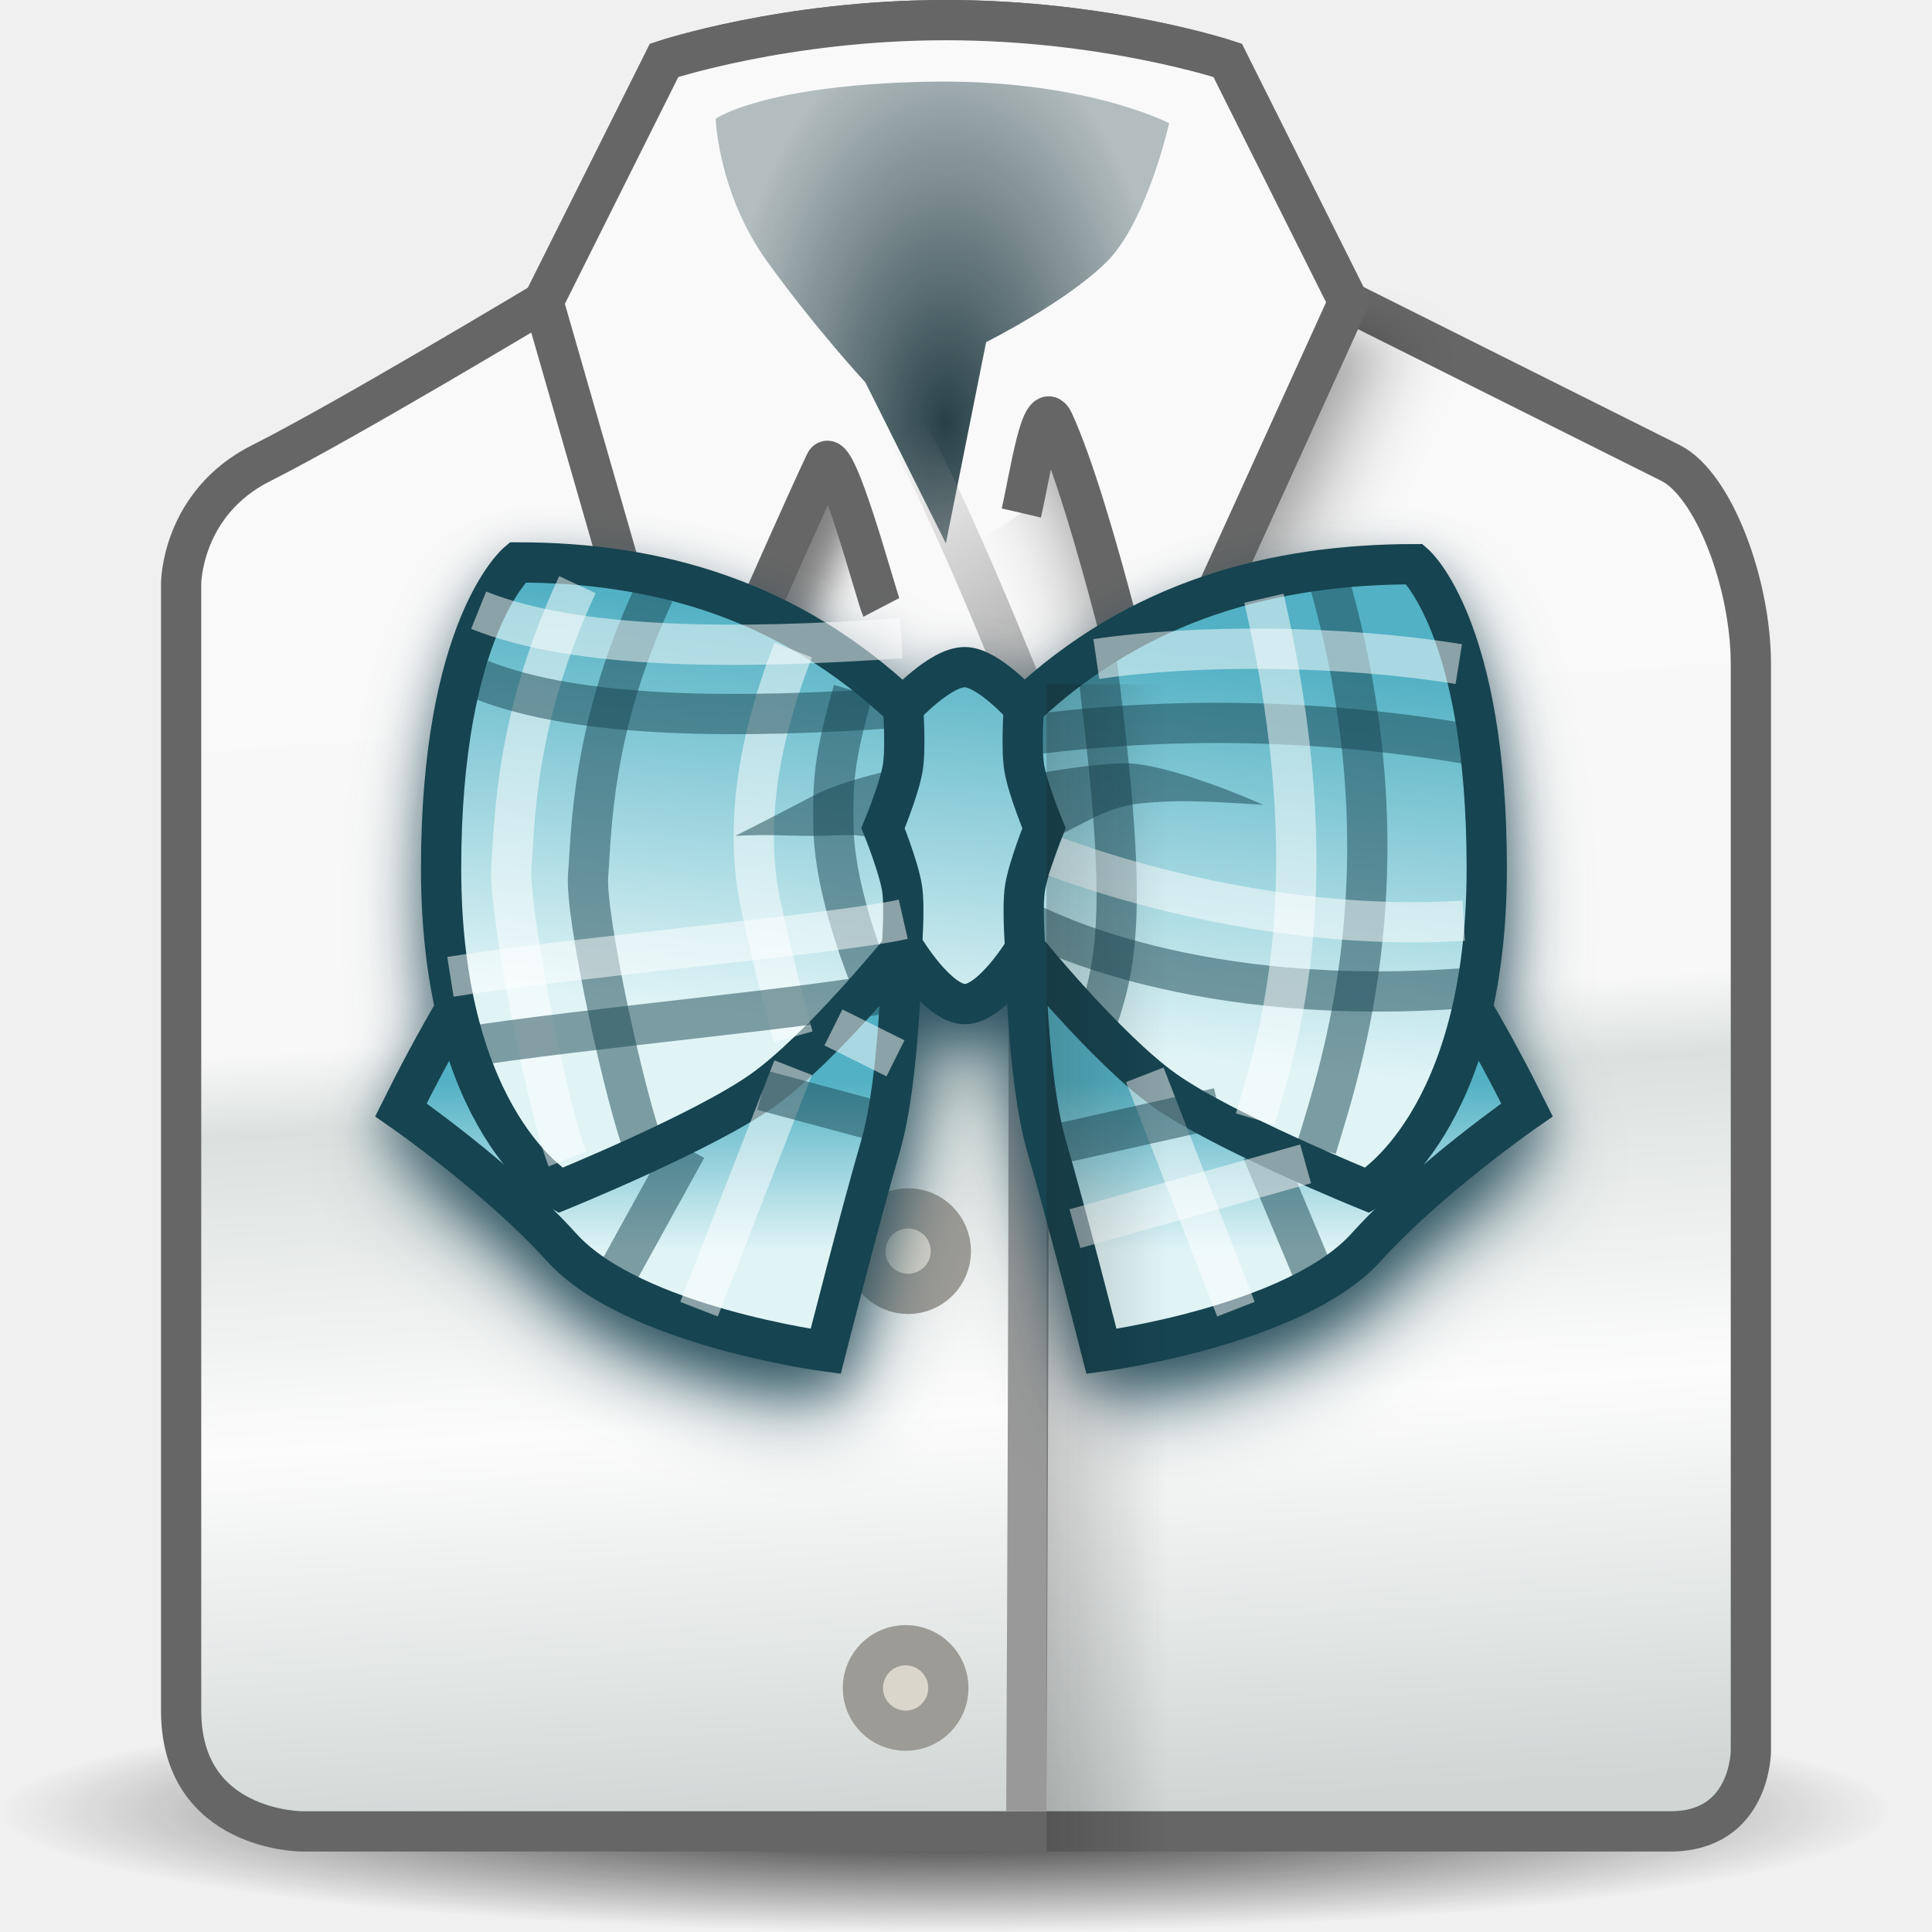
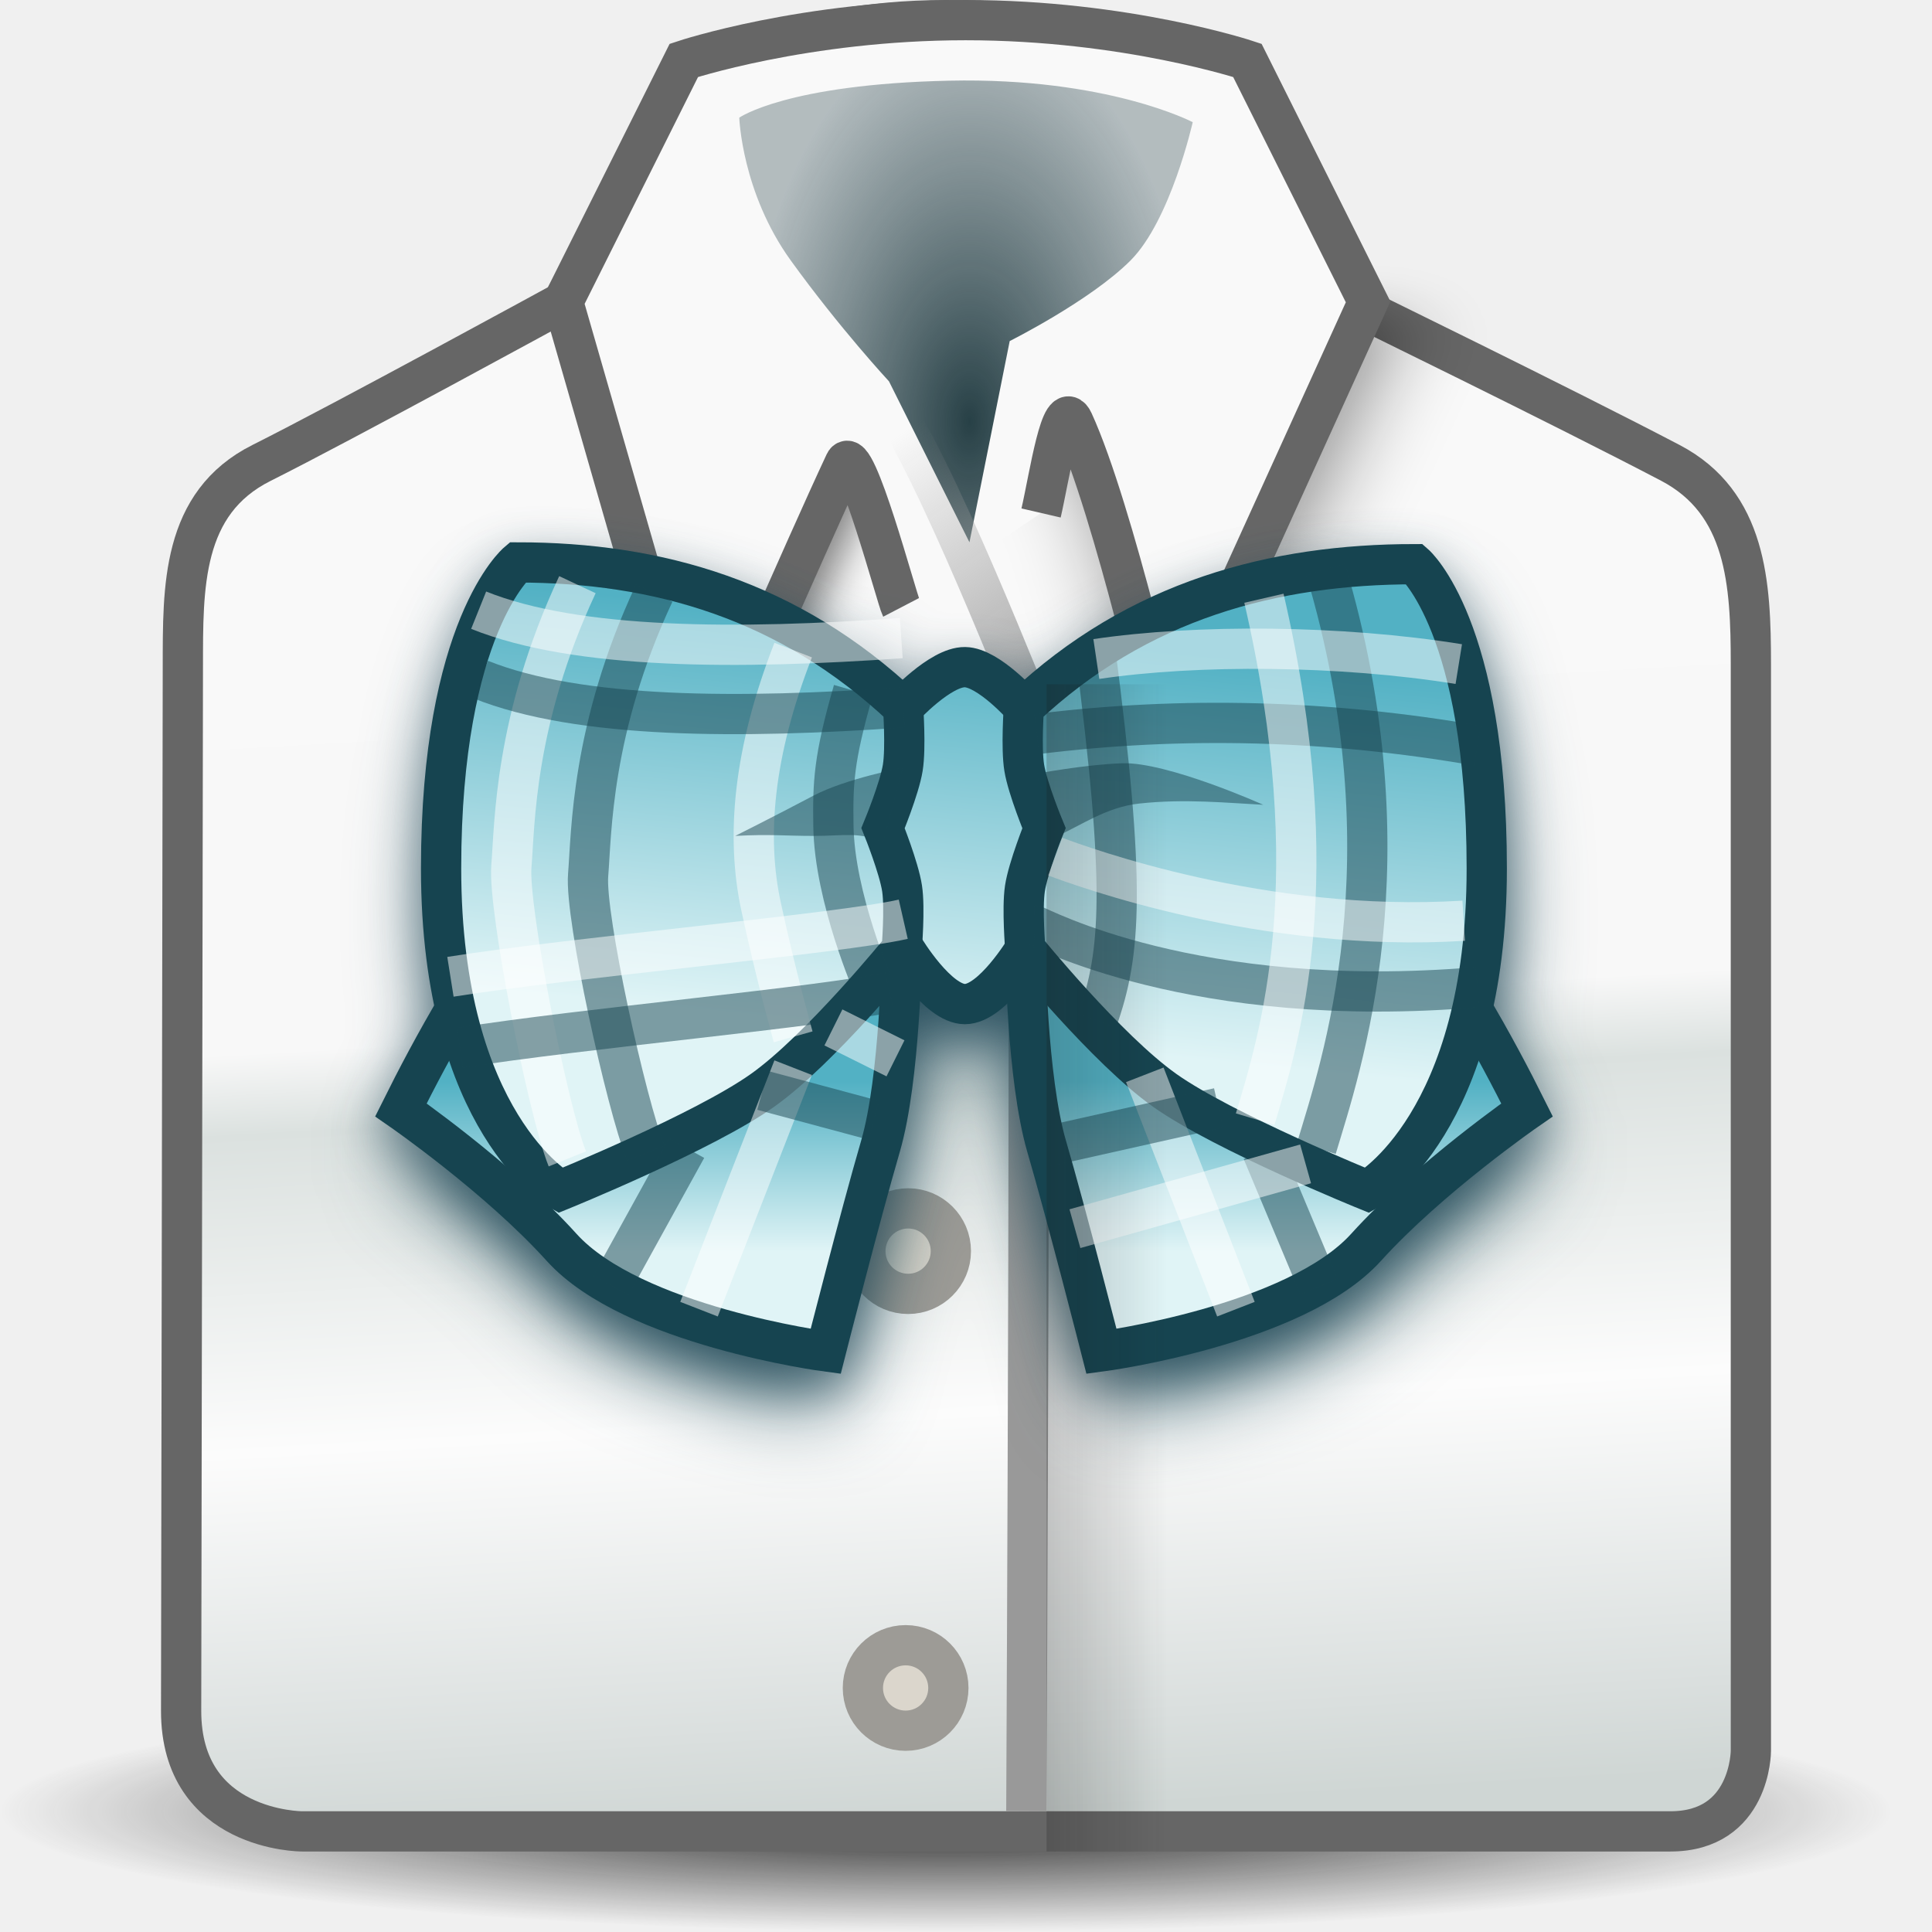
<svg xmlns="http://www.w3.org/2000/svg" xmlns:xlink="http://www.w3.org/1999/xlink" width="48" height="48" viewBox="0 0 48 48" version="1.1" id="svg1" xml:space="preserve">
  <defs id="defs1">
    <linearGradient id="linearGradient132">
      <stop style="stop-color:#1a1a1a;stop-opacity:1;" offset="0" id="stop132" />
      <stop style="stop-color:#1a1a1a;stop-opacity:0;" offset="1" id="stop133" />
    </linearGradient>
    <linearGradient id="linearGradient105">
      <stop style="stop-color:#1a1a1a;stop-opacity:0.315;" offset="0" id="stop105" />
      <stop style="stop-color:#101010;stop-opacity:0;" offset="1" id="stop106" />
    </linearGradient>
    <linearGradient id="linearGradient20">
      <stop style="stop-color:#52b1c4;stop-opacity:1;" offset="0" id="stop20" />
      <stop style="stop-color:#e0f4f6;stop-opacity:1;" offset="1" id="stop21" />
    </linearGradient>
    <linearGradient id="linearGradient11">
      <stop style="stop-color:#cfd6d4;stop-opacity:1;" offset="0" id="stop11" />
      <stop style="stop-color:#dadfde;stop-opacity:1;" offset="0.065" id="stop43" />
      <stop style="stop-color:#fcfcfc;stop-opacity:1;" offset="0.285" id="stop15" />
      <stop style="stop-color:#dbe1df;stop-opacity:1;" offset="0.51" id="stop13" />
      <stop style="stop-color:#f8f8f8;stop-opacity:1;" offset="0.568" id="stop14" />
      <stop style="stop-color:#f9f9f9;stop-opacity:1;" offset="1" id="stop12" />
    </linearGradient>
    <linearGradient id="linearGradient7">
      <stop style="stop-color:#999999;stop-opacity:1;" offset="0" id="stop8" />
      <stop style="stop-color:#999999;stop-opacity:0;" offset="1" id="stop9" />
    </linearGradient>
    <linearGradient id="linearGradient6">
      <stop style="stop-color:#274046;stop-opacity:1;" offset="0" id="stop6" />
      <stop style="stop-color:#395259;stop-opacity:0.365;" offset="1" id="stop7" />
    </linearGradient>
    <radialGradient xlink:href="#linearGradient6" id="radialGradient7" cx="23.035" cy="9.246" fx="23.035" fy="9.246" r="5.633" gradientTransform="matrix(0.9999628,0.00862211,-0.01525659,1.769407,0.6071283,-6.057828)" gradientUnits="userSpaceOnUse" />
    <linearGradient xlink:href="#linearGradient7" id="linearGradient9" x1="26" y1="19" x2="21" y2="12" gradientUnits="userSpaceOnUse" gradientTransform="matrix(1,0,0,0.9882873,0.4999879,-0.4612175)" />
    <linearGradient xlink:href="#linearGradient11" id="linearGradient12" x1="34" y1="45" x2="32" y2="10" gradientUnits="userSpaceOnUse" gradientTransform="translate(0.4999879,-0.5000064)" />
    <linearGradient xlink:href="#linearGradient20" id="linearGradient21" x1="32.733" y1="14.951" x2="31.733" y2="24.951" gradientUnits="userSpaceOnUse" />
    <linearGradient xlink:href="#linearGradient20" id="linearGradient34" gradientUnits="userSpaceOnUse" x1="19.733" y1="25.295" x2="19.733" y2="29.514" />
    <linearGradient xlink:href="#linearGradient20" id="linearGradient87" gradientUnits="userSpaceOnUse" x1="32.733" y1="14.951" x2="31.733" y2="24.951" />
    <linearGradient xlink:href="#linearGradient20" id="linearGradient88" gradientUnits="userSpaceOnUse" x1="19.733" y1="25.295" x2="19.733" y2="29.514" />
    <linearGradient xlink:href="#linearGradient20" id="linearGradient89" gradientUnits="userSpaceOnUse" x1="32.733" y1="14.951" x2="31.733" y2="24.951" />
    <filter style="color-interpolation-filters:sRGB" id="filter105" x="-0.378" y="-0.1" width="1.806" height="1.274">
      <feFlood result="flood" in="SourceGraphic" flood-opacity="0.498" flood-color="rgb(0,0,0)" id="feFlood104" />
      <feGaussianBlur result="blur" in="SourceGraphic" stdDeviation="1.243 0.5" id="feGaussianBlur104" />
      <feOffset result="offset" in="blur" dx="0.4" dy="0.9" id="feOffset104" />
      <feComposite result="comp1" operator="in" in="flood" in2="offset" id="feComposite104" />
      <feComposite result="comp2" operator="over" in="SourceGraphic" in2="comp1" id="feComposite105" />
    </filter>
    <linearGradient xlink:href="#linearGradient105" id="linearGradient106" x1="21" y1="36" x2="26" y2="36" gradientUnits="userSpaceOnUse" gradientTransform="matrix(0.6,0,0,1.45,13.4,-20.7)" />
    <filter style="color-interpolation-filters:sRGB" id="filter105-4" x="-0.378" y="-0.1" width="1.806" height="1.274">
      <feFlood result="flood" in="SourceGraphic" flood-opacity="0.498" flood-color="rgb(0,0,0)" id="feFlood104-8" />
      <feGaussianBlur result="blur" in="SourceGraphic" stdDeviation="1.243 0.5" id="feGaussianBlur104-1" />
      <feOffset result="offset" in="blur" dx="0.4" dy="0.9" id="feOffset104-2" />
      <feComposite result="comp1" operator="in" in="flood" in2="offset" id="feComposite104-9" />
      <feComposite result="comp2" operator="over" in="SourceGraphic" in2="comp1" id="feComposite105-3" />
    </filter>
    <filter style="color-interpolation-filters:sRGB;" id="filter131" x="-0.155" y="-0.075" width="1.44" height="1.15">
      <feFlood result="flood" in="SourceGraphic" flood-opacity="0.498" flood-color="rgb(0,0,0)" id="feFlood130" />
      <feGaussianBlur result="blur" in="SourceGraphic" stdDeviation="0.5" id="feGaussianBlur130" />
      <feOffset result="offset" in="blur" dx="1" dy="0" id="feOffset130" />
      <feComposite result="comp1" operator="in" in="flood" in2="offset" id="feComposite130" />
      <feComposite result="comp2" operator="over" in="SourceGraphic" in2="comp1" id="feComposite131" />
    </filter>
    <radialGradient xlink:href="#linearGradient132" id="radialGradient133" cx="24" cy="45.5" fx="24" fy="45.5" r="21" gradientTransform="matrix(1.119048,0,0,0.1428571,-3.357143,38.5)" gradientUnits="userSpaceOnUse" />
    <filter style="color-interpolation-filters:sRGB;" id="filter155" x="-0.074" y="-0.099" width="1.149" height="1.221">
      <feFlood result="flood" in="SourceGraphic" flood-opacity="0.498" flood-color="rgb(40,75,93)" id="feFlood154" />
      <feGaussianBlur result="blur" in="SourceGraphic" stdDeviation="0.6" id="feGaussianBlur154" />
      <feOffset result="offset" in="blur" dx="-0" dy="0.4" id="feOffset154" />
      <feComposite result="comp1" operator="in" in="flood" in2="offset" id="feComposite154" />
      <feComposite result="comp2" operator="over" in="SourceGraphic" in2="comp1" id="feComposite155" />
    </filter>
    <filter style="color-interpolation-filters:sRGB;" id="filter1" x="-0.094" y="-0.135" width="1.189" height="1.269">
      <feGaussianBlur stdDeviation="1.1 1.1" result="blur" id="feGaussianBlur1" />
    </filter>
  </defs>
  <g id="layer1">
    <rect style="font-variation-settings:normal;opacity:1;vector-effect:none;fill:url(#radialGradient133);stroke:none;stroke-width:1;stroke-linecap:butt;stroke-linejoin:miter;stroke-miterlimit:4;stroke-dasharray:none;stroke-dashoffset:0;stroke-opacity:1;-inkscape-stroke:none;paint-order:normal" id="rect131" width="47" height="6" x="1.0444444e-07" y="42" />
-     <path id="path2" style="fill:url(#linearGradient12);stroke:#666666;stroke-linejoin:miter" d="m 23.5,0.5 c -4,0 -7,1 -7,1 l -3,6 c 0,0 -5,3 -7,4 -2,1 -2,3 -2,3 v 28 c 0,3 3,3 3,3 H 41.5 c 2,0 2,-2 2,-2 v -27 c 0,-2 -0.925,-4.463 -2,-5 l -8,-4 -3,-6 c 0,0 -3,-1 -7,-1 z" />
-     <path id="path89" style="fill:#ff00ff;stroke:none;stroke-linejoin:miter;filter:url(#filter105)" d="M 30,8 25.631,10.472 25.43,12.492 C 25.636,11.599 25.699,10.343 26,11 c 1.001,2.186 2.324,8.025 2.324,8.025 l 5,-11 L 33,7 Z" />
+     <path id="path2" style="fill:url(#linearGradient12);stroke:#666666;stroke-linejoin:miter" d="M 23.5,0.5 C 19.5,0.5 17,2 17,2 l -3.01,5.5 c 0,0 -5.49,3 -7.49,4 -2,1 -1.954,3.106 -1.957,5.061 l -0.043,25.939 c -0.005,3 3,3 3,3 H 41.5 c 2,0 2,-2 2,-2 v -27 c 0,-2 -0.105,-4.007 -2,-5 -2.641,-1.384 -8,-4 -8,-4 l -3,-6 c 0,0 -3,-1 -7,-1 z" />
+     <path id="path89" style="fill:#ff00ff;stroke:none;stroke-linejoin:miter;filter:url(#filter105)" d="M 30,8 25.631,10.472 25.43,12.492 C 25.636,11.599 25.699,10.343 26,11 c 1.001,2.186 2.324,8.025 2.324,8.025 l 5,-11 L 33,7 Z" transform="translate(0.570079,-0.49206)" />
    <path id="path109" style="font-variation-settings:normal;opacity:1;vector-effect:none;fill:#ff00ff;fill-opacity:1;stroke:none;stroke-width:1;stroke-linecap:butt;stroke-linejoin:miter;stroke-miterlimit:4;stroke-dasharray:none;stroke-dashoffset:0;stroke-opacity:1;-inkscape-stroke:none;stop-color:#000000;stop-opacity:1;filter:url(#filter131)" d="M 21.729,4.426 16.411,7 14,9 17.1,20.381 c 0,0 2.831,-6.79 3.811,-8.881 0.254,-0.542 0.66,-4.291 0.819,-7.074 z" />
-     <path style="fill:#f9f9f9;stroke:#666666;stroke-linejoin:miter" d="m 21.896,15.091 c -0.102,-0.196 -1.142,-4.133 -1.396,-3.591 -0.98,2.091 -3.547,8 -3.547,8 l -3.453,-12 3,-6 c 0,0 3,-1 7,-1 4,0 7,1 7,1 l 3,6 -5,11 c 0,0 -1.323,-5.839 -2.324,-8.025 -0.301,-0.657 -0.594,1.376 -0.801,2.27" id="path1" />
-     <path style="font-variation-settings:normal;opacity:1;vector-effect:none;fill:url(#radialGradient7);fill-opacity:1;stroke:none;stroke-width:1;stroke-linecap:butt;stroke-linejoin:round;stroke-miterlimit:4;stroke-dasharray:none;stroke-dashoffset:0;stroke-opacity:1;-inkscape-stroke:none" d="m 17.781,2.95 c 0,0 1.174,-0.831 5.219,-0.919 3.923,-0.085 6.047,1.031 6.047,1.031 0,0 -0.547,2.438 -1.547,3.438 -1,1 -3,2 -3,2 l -1,5 -2,-4 c 0,0 -1.219,-1.312 -2.438,-3 -1.219,-1.688 -1.281,-3.55 -1.281,-3.55 z" id="path6" />
+     <path style="fill:#f9f9f9;stroke:#666666;stroke-linejoin:miter" d="m 21.896,15.091 c -0.102,-0.196 -1.142,-4.133 -1.396,-3.591 -0.98,2.091 -3.547,8 -3.547,8 l -3.453,-12 3,-6 c 0,0 3,-1 7,-1 4,0 7,1 7,1 l 3,6 -5,11 c 0,0 -1.323,-5.839 -2.324,-8.025 -0.301,-0.657 -0.594,1.376 -0.801,2.27" id="path1" transform="translate(0.4902856)" />
+     <path style="font-variation-settings:normal;opacity:1;vector-effect:none;fill:url(#radialGradient7);fill-opacity:1;stroke:none;stroke-width:1;stroke-linecap:butt;stroke-linejoin:round;stroke-miterlimit:4;stroke-dasharray:none;stroke-dashoffset:0;stroke-opacity:1;-inkscape-stroke:none" d="m 17.781,2.95 c 0,0 1.174,-0.831 5.219,-0.919 3.923,-0.085 6.047,1.031 6.047,1.031 0,0 -0.547,2.438 -1.547,3.438 -1,1 -3,2 -3,2 l -1,5 -2,-4 c 0,0 -1.219,-1.312 -2.438,-3 -1.219,-1.688 -1.281,-3.55 -1.281,-3.55 z" id="path6" transform="translate(0.5859495,-0.02663624)" />
    <circle style="font-variation-settings:normal;opacity:1;vector-effect:none;fill:#dbd6cc;fill-opacity:1;stroke:#9d9b96;stroke-width:1;stroke-linecap:butt;stroke-linejoin:round;stroke-miterlimit:4;stroke-dasharray:none;stroke-dashoffset:0;stroke-opacity:1;-inkscape-stroke:none" id="circle9" cx="22.562" cy="31.084" r="1.062" />
    <path style="font-variation-settings:normal;opacity:1;vector-effect:none;fill:none;fill-opacity:1;stroke:url(#linearGradient9);stroke-width:1;stroke-linecap:butt;stroke-linejoin:miter;stroke-miterlimit:4;stroke-dasharray:none;stroke-dashoffset:0;-inkscape-stroke:none" d="m 19.82,2.812 c 0,0 -1.82,0.373 -1.571,0.843 0.322,0.607 0.467,1.371 0.921,2.169 0.749,1.315 1.848,3.598 2.329,3.598 0.843,0 3.539,6.8 4,7.906 0.137,0.328 0,27.672 0,27.672" id="path5" />
    <circle style="font-variation-settings:normal;opacity:1;vector-effect:none;fill:#dbd6cc;fill-opacity:1;stroke:#9d9b96;stroke-width:1;stroke-linecap:butt;stroke-linejoin:round;stroke-miterlimit:4;stroke-dasharray:none;stroke-dashoffset:0;stroke-opacity:1;-inkscape-stroke:none" id="path9" cx="22.5" cy="41.937" r="1.062" />
    <path id="path3-4" style="font-variation-settings:normal;vector-effect:none;fill:#164450;fill-opacity:1;stroke:none;stroke-width:1;stroke-linecap:butt;stroke-linejoin:miter;stroke-miterlimit:4;stroke-dasharray:none;stroke-dashoffset:0;stroke-opacity:1;-inkscape-stroke:none;paint-order:normal;filter:url(#filter1);stop-color:#000000" d="m 12.883,12.398 c 0,0 -1.896,1.602 -1.896,7.602 0,1.372 0.139,2.526 0.357,3.49 -0.544,0.923 -1.003,1.802 -1.355,2.51 0,0 2.422,1.677 3.992,3.416 1.758,1.947 6.561,2.584 6.561,2.584 0,0 0.857,-3.369 1.359,-5.092 0.496,-1.701 0.529,-4.908 0.529,-4.908 0,0 0.004,-0.092 0.006,-0.109 l 0.064,0.109 c 0,0 0.823,1.373 1.5,1.373 0.677,0 1.5,-1.373 1.5,-1.373 0,0 0.035,3.208 0.531,4.908 0.503,1.723 1.361,5.092 1.361,5.092 0,0 4.811,-0.637 6.572,-2.584 1.573,-1.739 4,-3.416 4,-3.416 -0.353,-0.707 -0.813,-1.585 -1.357,-2.508 0.219,-0.965 0.357,-2.12 0.357,-3.492 0,-6 -1.789,-7.557 -1.789,-7.557 -3.5,0 -6.878,0.89 -9.711,3.557 0,0 -0.874,-0.994 -1.465,-1 -0.611,-0.006 -1.535,1 -1.535,1 -2.828,-2.667 -6.088,-3.602 -9.582,-3.602 z" transform="translate(0.09802385,2.815476)" />
    <g id="g7" transform="translate(-0.0269765,1.575106)" style="filter:url(#filter155)">
      <path style="font-variation-settings:normal;opacity:1;vector-effect:none;fill:url(#linearGradient87);fill-opacity:1;stroke:#164450;stroke-width:1;stroke-linecap:butt;stroke-linejoin:miter;stroke-miterlimit:4;stroke-dasharray:none;stroke-dashoffset:0;stroke-opacity:1;-inkscape-stroke:none;paint-order:normal;stop-color:#000000;stop-opacity:1" d="m 22.465,16 c 0,0 0.924,-1.007 1.535,-1 0.591,0.006 1.465,1 1.465,1 L 28,19 25.5,22 c 0,0 -0.823,1.371 -1.5,1.371 C 23.323,23.371 22.5,22 22.5,22 l -1.767,-3.049 z" id="path3" />
      <path id="path4-2" style="font-variation-settings:normal;opacity:1;vector-effect:none;fill:url(#linearGradient88);fill-opacity:1;stroke:#164450;stroke-width:1;stroke-linecap:butt;stroke-linejoin:miter;stroke-miterlimit:4;stroke-dasharray:none;stroke-dashoffset:0;stroke-opacity:1;-inkscape-stroke:none;paint-order:normal;stop-color:#000000;stop-opacity:1" d="M 37.965,26 C 36.47,23 33.078,16.948 29.201,17.277 L 25.5,22 c 0,0 0.035,3.207 0.531,4.907 C 26.535,28.63 27.393,32 27.393,32 c 0,0 4.811,-0.638 6.572,-2.584 1.573,-1.739 4,-3.416 4,-3.416 z" />
      <path id="path4-2-2" style="font-variation-settings:normal;opacity:1;vector-effect:none;fill:url(#linearGradient34);fill-opacity:1;stroke:#164450;stroke-width:1;stroke-linecap:butt;stroke-linejoin:miter;stroke-miterlimit:4;stroke-dasharray:none;stroke-dashoffset:0;stroke-opacity:1;-inkscape-stroke:none;paint-order:normal;stop-color:#000000;stop-opacity:1" d="m 9.988,26 c 1.493,-3 4.879,-9.052 8.749,-8.723 L 22.431,22 c 0,0 -0.035,3.207 -0.53,4.907 C 21.398,28.63 20.541,32 20.541,32 c 0,0 -4.802,-0.638 -6.56,-2.584 C 12.411,27.677 9.988,26 9.988,26 Z" />
      <path id="path4-3" style="font-variation-settings:normal;opacity:1;vector-effect:none;fill:url(#linearGradient89);fill-opacity:1;stroke:#164450;stroke-width:1;stroke-linecap:butt;stroke-linejoin:miter;stroke-miterlimit:4;stroke-dasharray:none;stroke-dashoffset:0;stroke-opacity:1;-inkscape-stroke:none;stop-color:#000000;stop-opacity:1" d="m 12.883,12.398 c 3.494,0 6.754,0.936 9.582,3.602 0,0 0.071,1.006 -0.009,1.5 -0.084,0.519 -0.49,1.5 -0.49,1.5 0,0 0.395,0.982 0.473,1.5 0.075,0.494 -0.009,1.5 -0.009,1.5 0,0 -2.016,2.491 -3.459,3.515 C 17.509,26.553 13.946,28 13.946,28 c 0,0 -2.96,-1.675 -2.96,-8 0,-6 1.897,-7.602 1.897,-7.602 z" />
      <path id="path4" style="font-variation-settings:normal;opacity:1;vector-effect:none;fill:url(#linearGradient21);fill-opacity:1;stroke:#164450;stroke-width:1;stroke-linecap:butt;stroke-linejoin:miter;stroke-miterlimit:4;stroke-dasharray:none;stroke-dashoffset:0;stroke-opacity:1;-inkscape-stroke:none;paint-order:normal;stop-color:#000000;stop-opacity:1" d="m 35.175,12.442 c -3.5,0 -6.877,0.891 -9.71,3.558 0,0 -0.072,1.006 0.009,1.5 0.084,0.519 0.491,1.5 0.491,1.5 0,0 -0.396,0.982 -0.474,1.5 -0.075,0.494 0.009,1.5 0.009,1.5 0,0 2.02,2.491 3.465,3.515 C 30.43,26.553 34,28 34,28 c 0,0 2.965,-1.675 2.965,-8 0,-6 -1.79,-7.558 -1.79,-7.558 z" />
      <path style="font-variation-settings:normal;opacity:0.5;vector-effect:none;fill:none;fill-opacity:1;stroke:#164450;stroke-width:1;stroke-linecap:butt;stroke-linejoin:miter;stroke-miterlimit:4;stroke-dasharray:none;stroke-dashoffset:0;stroke-opacity:1;-inkscape-stroke:none;stop-color:#000000;stop-opacity:1" d="M 32.961,12.572 C 35.119,19.804 33.332,24.951 32.733,26.951" id="path21" />
      <path style="font-variation-settings:normal;opacity:0.5;vector-effect:none;fill:none;fill-opacity:1;stroke:#164450;stroke-width:1;stroke-linecap:butt;stroke-linejoin:miter;stroke-miterlimit:4;stroke-dasharray:none;stroke-dashoffset:0;stroke-opacity:1;-inkscape-stroke:none;stop-color:#000000;stop-opacity:1" d="m 27.229,14.513 c 0.772,5.929 0.654,7.589 0.055,9.271" id="path22" />
      <path style="font-variation-settings:normal;opacity:0.5;vector-effect:none;fill:none;fill-opacity:1;stroke:#164450;stroke-width:1;stroke-linecap:butt;stroke-linejoin:miter;stroke-miterlimit:4;stroke-dasharray:none;stroke-dashoffset:0;stroke-opacity:1;-inkscape-stroke:none;stop-color:#000000;stop-opacity:1" d="M 25.788,16.662 C 29.407,16.213 33.055,16.31 36.733,16.951" id="path23" />
      <path style="font-variation-settings:normal;opacity:0.5;vector-effect:none;fill:none;fill-opacity:1;stroke:#164450;stroke-width:1;stroke-linecap:butt;stroke-linejoin:miter;stroke-miterlimit:4;stroke-dasharray:none;stroke-dashoffset:0;stroke-opacity:1;-inkscape-stroke:none" d="m 25.733,21.424 c 0.092,1.09e-4 3.922,2.127 11,1.527" id="path24" />
      <path style="font-variation-settings:normal;opacity:0.5;vector-effect:none;fill:none;fill-opacity:1;stroke:#ffffff;stroke-width:1;stroke-linecap:butt;stroke-linejoin:miter;stroke-miterlimit:4;stroke-dasharray:none;stroke-dashoffset:0;stroke-opacity:1;-inkscape-stroke:none;stop-color:#000000;stop-opacity:1" d="m 26.243,19.707 c 0.656,0.244 5.16,1.906 10.149,1.593" id="path24-1" />
      <path style="font-variation-settings:normal;opacity:0.5;vector-effect:none;fill:none;fill-opacity:1;stroke:#ffffff;stroke-width:1;stroke-linecap:butt;stroke-linejoin:bevel;stroke-miterlimit:4;stroke-dasharray:none;stroke-dashoffset:0;stroke-opacity:1;-inkscape-stroke:none;stop-color:#000000;stop-opacity:1" d="m 27.265,14.798 c 2.493,-0.37 6.07,-0.348 9.005,0.126" id="path25" />
      <path style="font-variation-settings:normal;opacity:0.5;vector-effect:none;fill:none;fill-opacity:1;stroke:#ffffff;stroke-width:1;stroke-linecap:butt;stroke-linejoin:miter;stroke-miterlimit:4;stroke-dasharray:none;stroke-dashoffset:0;stroke-opacity:1;-inkscape-stroke:none" d="m 31.429,13.288 c 1.627,7.029 0.381,10.942 -0.218,12.942" id="path26" />
      <path style="font-variation-settings:normal;opacity:0.5;vector-effect:none;fill:none;fill-opacity:1;stroke:#ffffff;stroke-width:1;stroke-linecap:butt;stroke-linejoin:miter;stroke-miterlimit:4;stroke-dasharray:none;stroke-dashoffset:0;stroke-opacity:1;-inkscape-stroke:none;paint-order:normal" d="m 19.733,14.576 c -0.996,2.56 -1.172,4.641 -0.797,6.375 0.375,1.734 0.797,3.234 0.797,3.234" id="path27" />
      <path style="font-variation-settings:normal;opacity:0.5;vector-effect:none;fill:none;fill-opacity:1;stroke:#ffffff;stroke-width:1;stroke-linecap:butt;stroke-linejoin:miter;stroke-miterlimit:4;stroke-dasharray:none;stroke-dashoffset:0;stroke-opacity:1;-inkscape-stroke:none;paint-order:normal" d="m 14.373,12.951 c -1.578,3.375 -1.555,5.971 -1.641,7 -0.085,1.029 0.906,6.062 1.391,7.266" id="path28" />
      <path style="font-variation-settings:normal;opacity:0.5;vector-effect:none;fill:none;fill-opacity:1;stroke:#164450;stroke-width:1;stroke-linecap:butt;stroke-linejoin:miter;stroke-miterlimit:4;stroke-dasharray:none;stroke-dashoffset:0;stroke-opacity:1;-inkscape-stroke:none;paint-order:normal;stop-color:#000000;stop-opacity:1" d="m 21.227,15.581 c -0.494,1.713 -0.509,2.307 -0.494,3.37 0.026,1.774 1,4 1,4" id="path29" />
      <path style="font-variation-settings:normal;opacity:0.5;vector-effect:none;fill:none;fill-opacity:1;stroke:#164450;stroke-width:1;stroke-linecap:butt;stroke-linejoin:miter;stroke-miterlimit:4;stroke-dasharray:none;stroke-dashoffset:0;stroke-opacity:1;-inkscape-stroke:none;paint-order:normal;stop-color:#000000;stop-opacity:1" d="m 16.28,13.163 c -1.578,3.375 -1.555,5.971 -1.641,7 -0.085,1.029 0.948,5.707 1.432,6.91" id="path30" />
      <path style="font-variation-settings:normal;opacity:0.5;vector-effect:none;fill:none;fill-opacity:1;stroke:#164450;stroke-width:1;stroke-linecap:butt;stroke-linejoin:miter;stroke-miterlimit:4;stroke-dasharray:none;stroke-dashoffset:0;stroke-opacity:1;-inkscape-stroke:none;stop-color:#000000;stop-opacity:1" d="M 11.965,15.306 C 14.414,16.29 18.426,16.284 22.465,16" id="path31" />
      <path style="font-variation-settings:normal;opacity:0.5;vector-effect:none;fill:none;fill-opacity:1;stroke:#ffffff;stroke-width:1;stroke-linecap:butt;stroke-linejoin:miter;stroke-miterlimit:4;stroke-dasharray:none;stroke-dashoffset:0;stroke-opacity:1;-inkscape-stroke:none;paint-order:normal;stop-color:#000000;stop-opacity:1" d="m 11.919,13.585 c 2.449,0.984 6.461,0.978 10.5,0.694" id="path32" />
      <path style="font-variation-settings:normal;opacity:0.5;vector-effect:none;fill:none;fill-opacity:1;stroke:#ffffff;stroke-width:1;stroke-linecap:butt;stroke-linejoin:miter;stroke-miterlimit:4;stroke-dasharray:none;stroke-dashoffset:0;stroke-opacity:1;-inkscape-stroke:none;paint-order:normal;stop-color:#000000;stop-opacity:1" d="m 11.218,22.693 c 3.049,-0.485 9.676,-1.07 11.25,-1.43" id="path33" />
      <path style="font-variation-settings:normal;opacity:0.5;vector-effect:none;fill:none;fill-opacity:1;stroke:#164450;stroke-width:1;stroke-linecap:butt;stroke-linejoin:miter;stroke-miterlimit:4;stroke-dasharray:none;stroke-dashoffset:0;stroke-opacity:1;-inkscape-stroke:none;stop-color:#000000;stop-opacity:1" d="M 11.453,24.457 C 14.501,23.972 20.551,23.433 22.125,23.073" id="path34" />
      <path style="font-variation-settings:normal;opacity:0.5;vector-effect:none;fill:none;fill-opacity:1;stroke:#ffffff;stroke-width:1;stroke-linecap:butt;stroke-linejoin:miter;stroke-miterlimit:4;stroke-dasharray:none;stroke-dashoffset:0;stroke-opacity:1;-inkscape-stroke:none;paint-order:normal;stop-color:#000000;stop-opacity:1" d="M 28.469,25.128 30.733,30.951" id="path35" />
      <path style="font-variation-settings:normal;opacity:0.5;vector-effect:none;fill:none;fill-opacity:1;stroke:#ffffff;stroke-width:1;stroke-linecap:butt;stroke-linejoin:miter;stroke-miterlimit:4;stroke-dasharray:none;stroke-dashoffset:0;stroke-opacity:1;-inkscape-stroke:none;paint-order:normal;stop-color:#000000;stop-opacity:1" d="m 19.733,24.951 -2.339,6" id="path36" />
      <path style="font-variation-settings:normal;opacity:0.5;vector-effect:none;fill:none;fill-opacity:1;stroke:#164450;stroke-width:1;stroke-linecap:butt;stroke-linejoin:miter;stroke-miterlimit:4;stroke-dasharray:none;stroke-dashoffset:0;stroke-opacity:1;-inkscape-stroke:none;paint-order:normal;stop-color:#000000;stop-opacity:1" d="m 17.085,26.951 -1.879,3.407" id="path37" />
      <path style="font-variation-settings:normal;opacity:0.5;vector-effect:none;fill:none;fill-opacity:1;stroke:#164450;stroke-width:1;stroke-linecap:butt;stroke-linejoin:miter;stroke-miterlimit:4;stroke-dasharray:none;stroke-dashoffset:0;stroke-opacity:1;-inkscape-stroke:none;paint-order:normal;stop-color:#000000;stop-opacity:1" d="m 31.387,27.028 1.409,3.364" id="path38" />
      <path style="font-variation-settings:normal;opacity:0.5;vector-effect:none;fill:none;fill-opacity:1;stroke:#ffffff;stroke-width:1;stroke-linecap:butt;stroke-linejoin:miter;stroke-miterlimit:4;stroke-dasharray:none;stroke-dashoffset:0;stroke-opacity:1;-inkscape-stroke:none;paint-order:normal;stop-color:#000000;stop-opacity:1" d="m 26.733,28.951 5.731,-1.61" id="path39" />
      <path style="font-variation-settings:normal;opacity:0.5;vector-effect:none;fill:none;fill-opacity:1;stroke:#164450;stroke-width:1;stroke-linecap:butt;stroke-linejoin:miter;stroke-miterlimit:4;stroke-dasharray:none;stroke-dashoffset:0;stroke-opacity:1;-inkscape-stroke:none;paint-order:normal;stop-color:#000000;stop-opacity:1" d="M 26.031,26.907 30.299,25.951" id="path40" />
      <path style="font-variation-settings:normal;opacity:0.5;vector-effect:none;fill:none;fill-opacity:1;stroke:#164450;stroke-width:1;stroke-linecap:butt;stroke-linejoin:miter;stroke-miterlimit:4;stroke-dasharray:none;stroke-dashoffset:0;stroke-opacity:1;-inkscape-stroke:none;paint-order:normal;stop-color:#000000;stop-opacity:1" d="m 18.972,25.515 2.761,0.742" id="path41" />
      <path style="font-variation-settings:normal;opacity:0.5;vector-effect:none;fill:none;fill-opacity:1;stroke:#ffffff;stroke-width:1;stroke-linecap:butt;stroke-linejoin:miter;stroke-miterlimit:4;stroke-dasharray:none;stroke-dashoffset:0;stroke-opacity:1;-inkscape-stroke:none;paint-order:normal;stop-color:#000000;stop-opacity:1" d="m 20.733,23.951 1.542,0.768" id="path42" />
      <path style="font-variation-settings:normal;opacity:0.5;vector-effect:none;fill:#164450;fill-opacity:1;stroke:none;stroke-width:1;stroke-linecap:butt;stroke-linejoin:miter;stroke-miterlimit:4;stroke-dasharray:none;stroke-dashoffset:0;stroke-opacity:1;-inkscape-stroke:none;paint-order:normal" d="m 25.776,17.647 0.502,1.556 c 0.609,-0.27 1.237,-0.726 2.052,-0.814 1.136,-0.124 2.178,-0.016 3.083,0.031 0,0 -2.388,-1.071 -3.508,-1.032 -0.925,0.032 -2.129,0.259 -2.129,0.259 z" id="path43" />
      <path style="font-variation-settings:normal;opacity:0.5;vector-effect:none;fill:#164450;fill-opacity:1;stroke:none;stroke-width:1;stroke-linecap:butt;stroke-linejoin:miter;stroke-miterlimit:4;stroke-dasharray:none;stroke-dashoffset:0;stroke-opacity:1;-inkscape-stroke:none;paint-order:normal" d="m 22.457,17.5 -0.495,1.853 c -0.592,-0.27 -0.93,-0.16 -1.726,-0.16 -0.712,0 -1.064,-0.047 -1.943,0 0,0 0.972,-0.487 1.943,-1 C 21.035,17.771 22.457,17.5 22.457,17.5 Z" id="path43-7" />
    </g>
    <rect style="font-variation-settings:normal;opacity:0.679;vector-effect:none;fill:url(#linearGradient106);stroke:none;stroke-width:1;stroke-linecap:butt;stroke-linejoin:miter;stroke-miterlimit:4;stroke-dasharray:none;stroke-dashoffset:0;stroke-opacity:1;-inkscape-stroke:none;paint-order:normal" id="rect105" width="3" height="29" x="26" y="17" />
  </g>
</svg>
